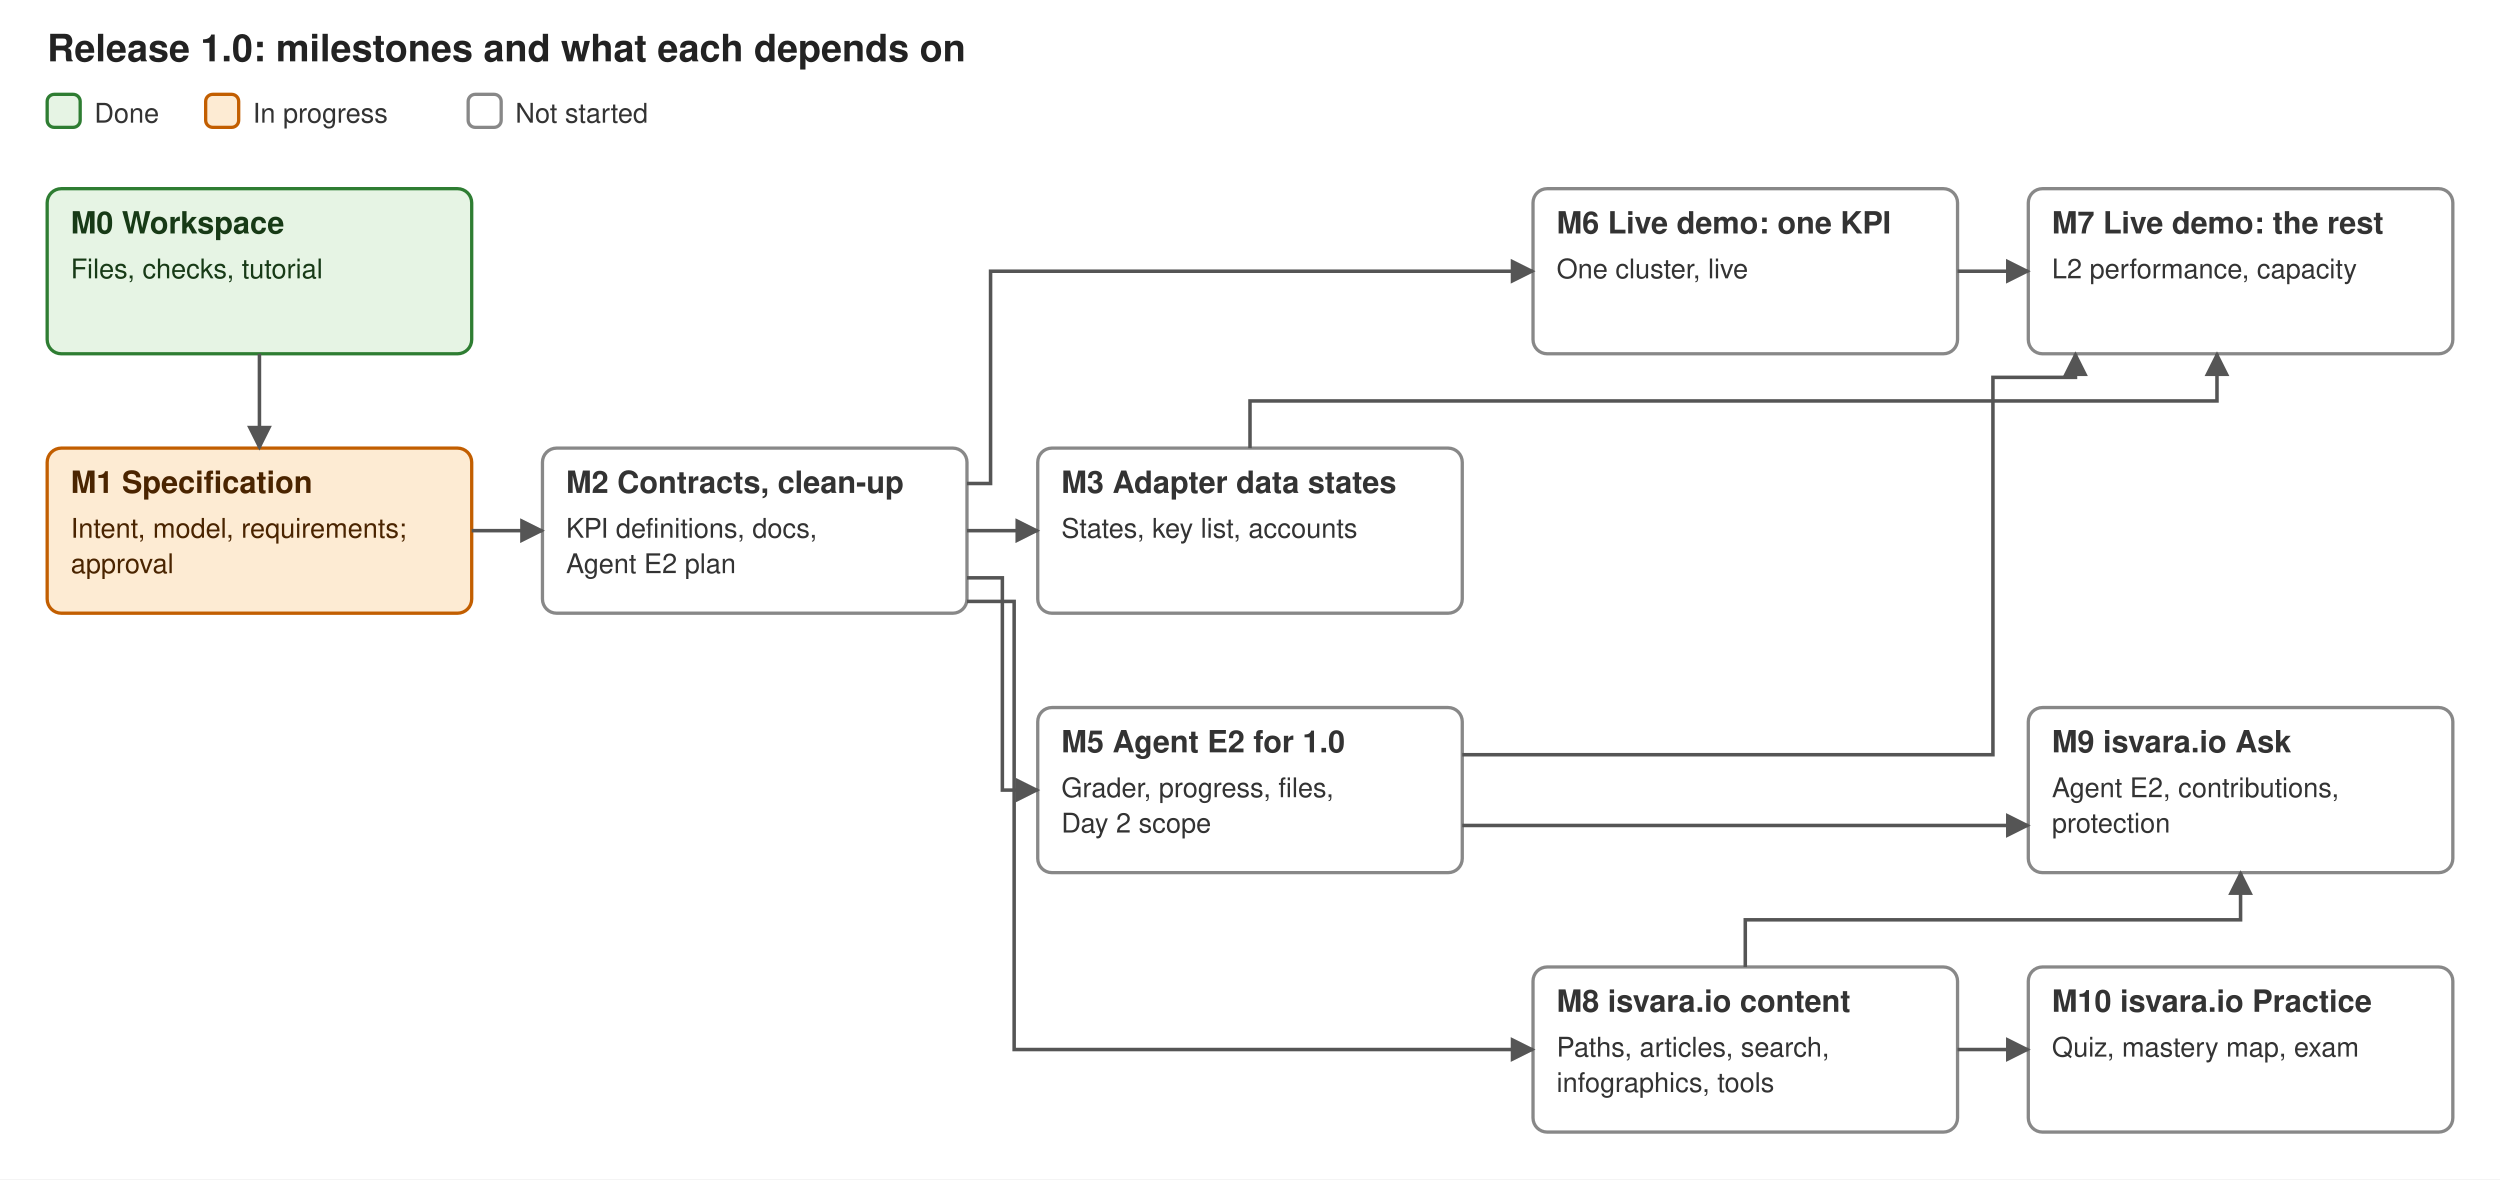
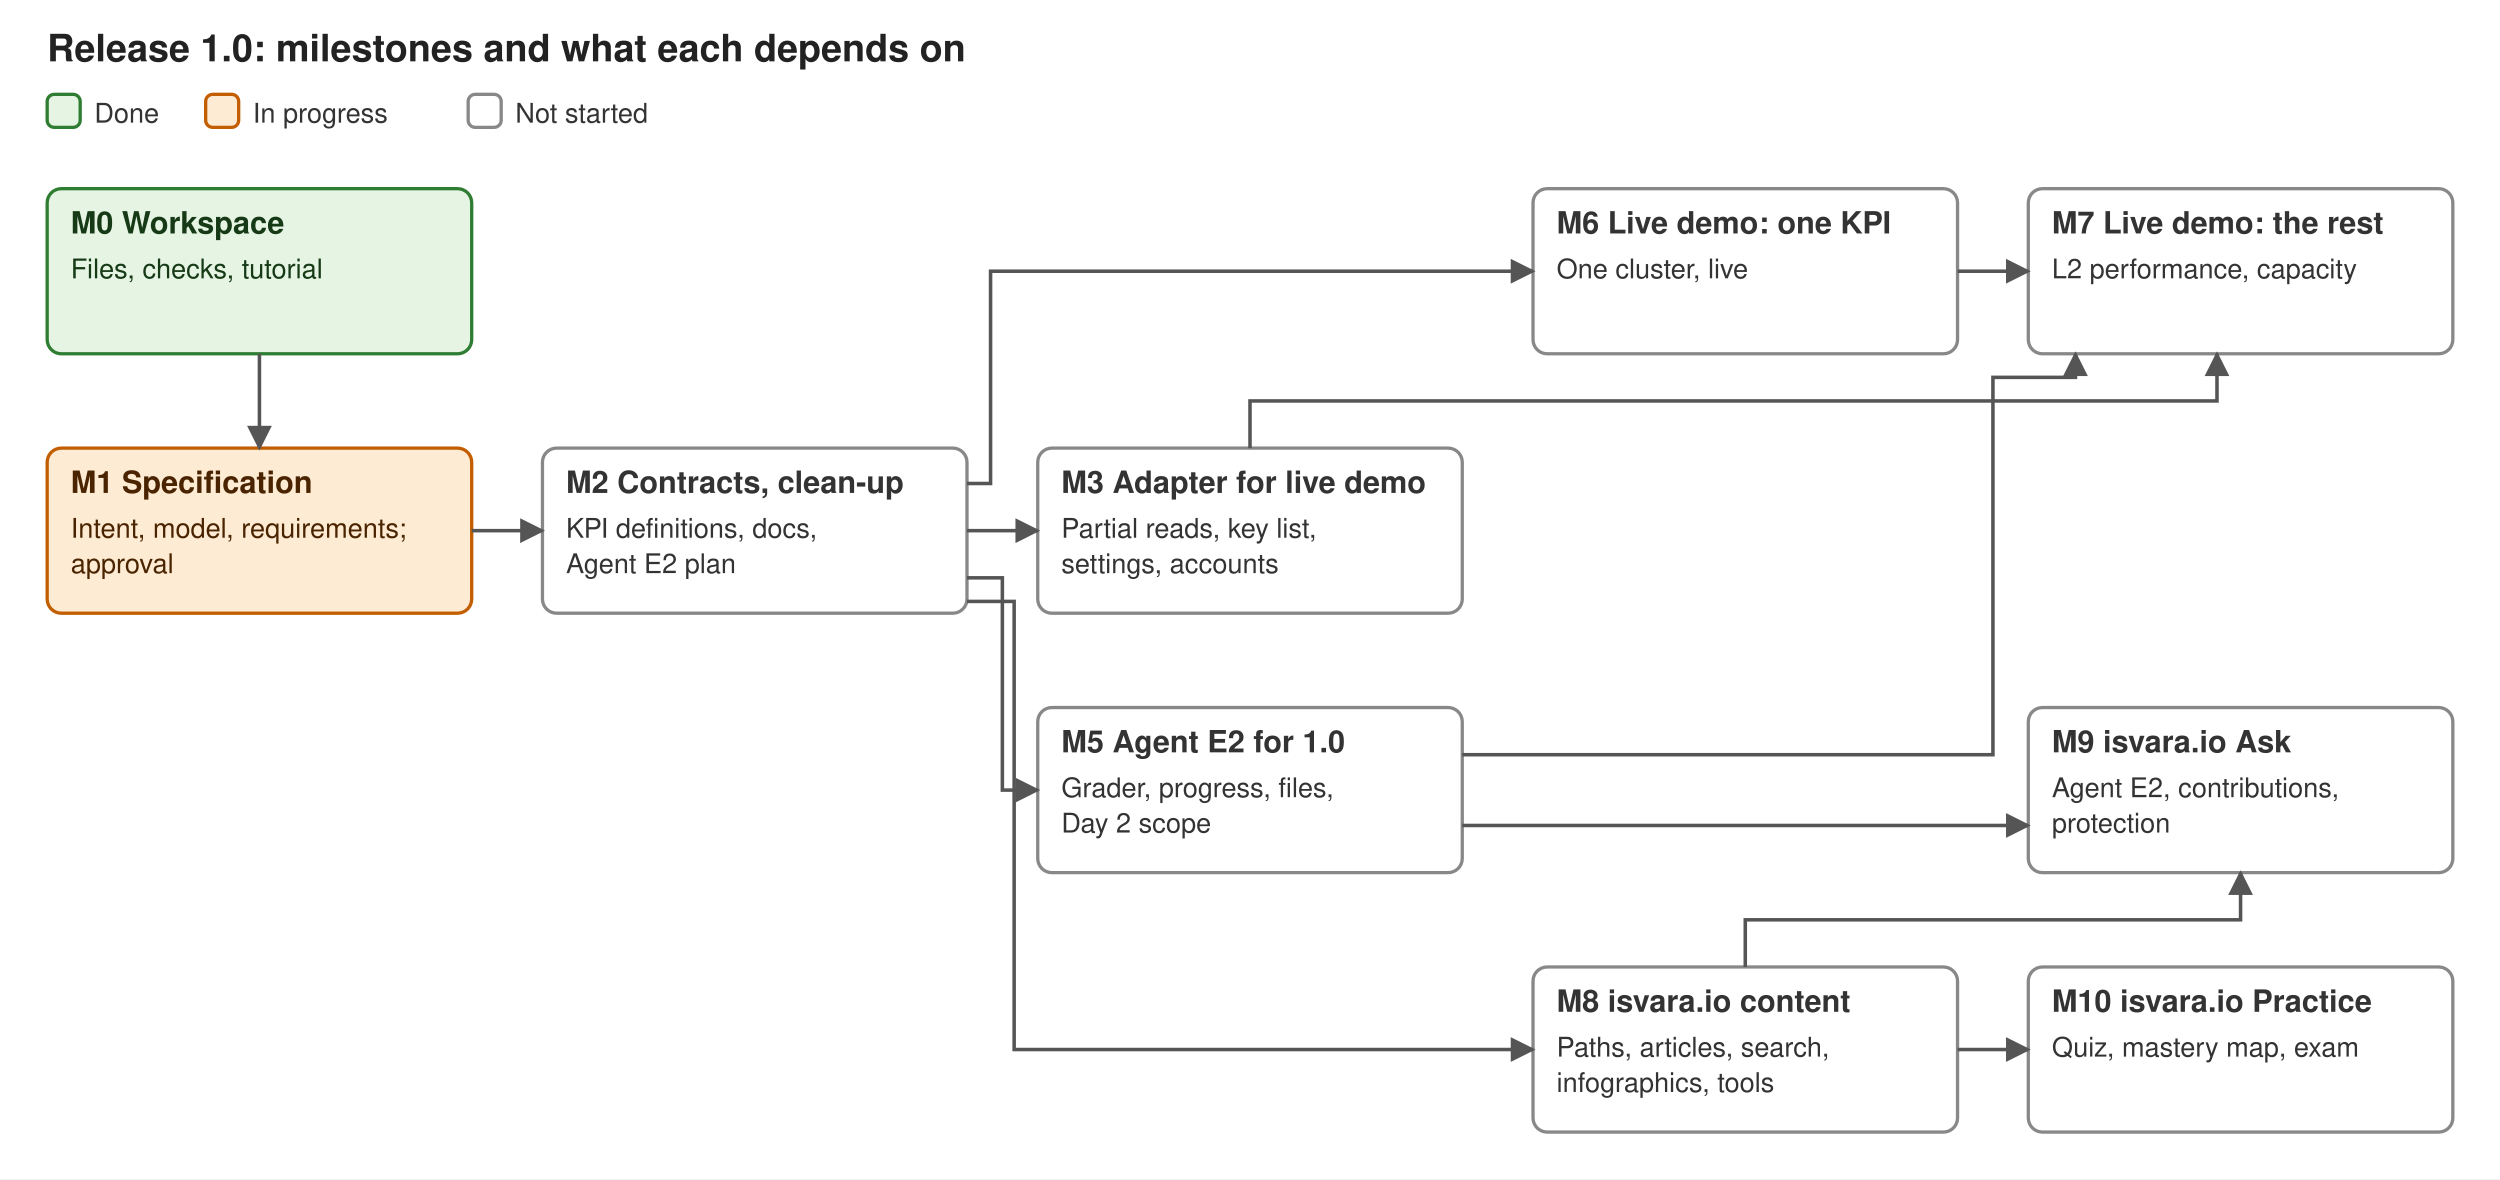
<svg xmlns="http://www.w3.org/2000/svg" width="1060" height="500" viewBox="0 0 1060 500" font-family="-apple-system,Segoe UI,Helvetica,Arial,sans-serif">
  <defs>
    <marker id="ah" viewBox="0 0 10 10" refX="9" refY="5" markerWidth="7" markerHeight="7" orient="auto-start-reverse">
      <path d="M0,0 L10,5 L0,10 z" fill="#555555" />
    </marker>
  </defs>
  <rect width="1060" height="500" fill="#ffffff" />
  <text x="20" y="26" font-size="16" font-weight="bold" fill="#222" text-anchor="start">Release 1.0: milestones and what each depends on</text>
  <rect x="20" y="40" width="14" height="14" rx="3" fill="#e6f4e4" stroke="#2e7d32" stroke-width="1.4" />
  <text x="40" y="52" font-size="11.5" font-weight="normal" fill="#333" text-anchor="start">Done</text>
  <rect x="87.2" y="40" width="14" height="14" rx="3" fill="#fdebd3" stroke="#c25e00" stroke-width="1.4" />
  <text x="107.2" y="52" font-size="11.5" font-weight="normal" fill="#333" text-anchor="start">In progress</text>
  <rect x="198.5" y="40" width="14" height="14" rx="3" fill="#ffffff" stroke="#888888" stroke-width="1.4" />
  <text x="218.5" y="52" font-size="11.5" font-weight="normal" fill="#333" text-anchor="start">Not started</text>
  <rect x="20" y="80" width="180" height="70" rx="6" fill="#e6f4e4" stroke="#2e7d32" stroke-width="1.4" />
  <text x="30" y="99" font-size="13" font-weight="bold" fill="#173a16" text-anchor="start">M0 Workspace</text>
  <text x="30" y="118" font-size="11.5" font-weight="normal" fill="#173a16" text-anchor="start">Files, checks, tutorial</text>
  <rect x="20" y="190" width="180" height="70" rx="6" fill="#fdebd3" stroke="#c25e00" stroke-width="1.4" />
  <text x="30" y="209" font-size="13" font-weight="bold" fill="#4a2400" text-anchor="start">M1 Specification</text>
  <text x="30" y="228" font-size="11.5" font-weight="normal" fill="#4a2400" text-anchor="start">Intent, model, requirements;</text>
  <text x="30" y="243" font-size="11.5" font-weight="normal" fill="#4a2400" text-anchor="start">approval</text>
  <rect x="230" y="190" width="180" height="70" rx="6" fill="#ffffff" stroke="#888888" stroke-width="1.4" />
  <text x="240" y="209" font-size="13" font-weight="bold" fill="#333333" text-anchor="start">M2 Contracts, clean-up</text>
  <text x="240" y="228" font-size="11.5" font-weight="normal" fill="#333333" text-anchor="start">KPI definitions, docs,</text>
  <text x="240" y="243" font-size="11.5" font-weight="normal" fill="#333333" text-anchor="start">Agent E2 plan</text>
  <rect x="440" y="190" width="180" height="70" rx="6" fill="#ffffff" stroke="#888888" stroke-width="1.4" />
-   <text x="450" y="209" font-size="13" font-weight="bold" fill="#333333" text-anchor="start">M3 Adapter data states</text>
-   <text x="450" y="228" font-size="11.5" font-weight="normal" fill="#333333" text-anchor="start">States, key list, accounts</text>
+   <text x="450" y="209" font-size="13" font-weight="bold" fill="#333333" text-anchor="start">M3 Adapter for live demo</text>
+   <text x="450" y="228" font-size="11.5" font-weight="normal" fill="#333333" text-anchor="start">Partial reads, key list,</text>
+   <text x="450" y="243" font-size="11.5" font-weight="normal" fill="#333333" text-anchor="start">settings, accounts</text>
  <rect x="440" y="300" width="180" height="70" rx="6" fill="#ffffff" stroke="#888888" stroke-width="1.4" />
  <text x="450" y="319" font-size="13" font-weight="bold" fill="#333333" text-anchor="start">M5 Agent E2 for 1.0</text>
  <text x="450" y="338" font-size="11.5" font-weight="normal" fill="#333333" text-anchor="start">Grader, progress, files,</text>
  <text x="450" y="353" font-size="11.5" font-weight="normal" fill="#333333" text-anchor="start">Day 2 scope</text>
  <rect x="650" y="80" width="180" height="70" rx="6" fill="#ffffff" stroke="#888888" stroke-width="1.4" />
  <text x="660" y="99" font-size="13" font-weight="bold" fill="#333333" text-anchor="start">M6 Live demo: one KPI</text>
  <text x="660" y="118" font-size="11.5" font-weight="normal" fill="#333333" text-anchor="start">One cluster, live</text>
  <rect x="860" y="80" width="180" height="70" rx="6" fill="#ffffff" stroke="#888888" stroke-width="1.4" />
  <text x="870" y="99" font-size="13" font-weight="bold" fill="#333333" text-anchor="start">M7 Live demo: the rest</text>
  <text x="870" y="118" font-size="11.5" font-weight="normal" fill="#333333" text-anchor="start">L2 performance, capacity</text>
  <rect x="650" y="410" width="180" height="70" rx="6" fill="#ffffff" stroke="#888888" stroke-width="1.4" />
  <text x="660" y="429" font-size="13" font-weight="bold" fill="#333333" text-anchor="start">M8 isvara.io content</text>
  <text x="660" y="448" font-size="11.5" font-weight="normal" fill="#333333" text-anchor="start">Paths, articles, search,</text>
  <text x="660" y="463" font-size="11.5" font-weight="normal" fill="#333333" text-anchor="start">infographics, tools</text>
  <rect x="860" y="300" width="180" height="70" rx="6" fill="#ffffff" stroke="#888888" stroke-width="1.4" />
  <text x="870" y="319" font-size="13" font-weight="bold" fill="#333333" text-anchor="start">M9 isvara.io Ask</text>
  <text x="870" y="338" font-size="11.5" font-weight="normal" fill="#333333" text-anchor="start">Agent E2, contributions,</text>
  <text x="870" y="353" font-size="11.5" font-weight="normal" fill="#333333" text-anchor="start">protection</text>
  <rect x="860" y="410" width="180" height="70" rx="6" fill="#ffffff" stroke="#888888" stroke-width="1.4" />
  <text x="870" y="429" font-size="13" font-weight="bold" fill="#333333" text-anchor="start">M10 isvara.io Practice</text>
  <text x="870" y="448" font-size="11.5" font-weight="normal" fill="#333333" text-anchor="start">Quiz, mastery map, exam</text>
  <path d="M 110 150 L 110 190" fill="none" stroke="#555555" stroke-width="1.5" marker-end="url(#ah)" />
  <path d="M 200 225 L 230 225" fill="none" stroke="#555555" stroke-width="1.5" marker-end="url(#ah)" />
  <path d="M 410 205 L 420 205 L 420 115 L 650 115" fill="none" stroke="#555555" stroke-width="1.5" marker-end="url(#ah)" />
  <path d="M 410 225 L 440 225" fill="none" stroke="#555555" stroke-width="1.5" marker-end="url(#ah)" />
  <path d="M 410 245 L 425 245 L 425 335 L 440 335" fill="none" stroke="#555555" stroke-width="1.5" marker-end="url(#ah)" />
  <path d="M 410 255 L 430 255 L 430 445 L 650 445" fill="none" stroke="#555555" stroke-width="1.5" marker-end="url(#ah)" />
  <path d="M 830 115 L 860 115" fill="none" stroke="#555555" stroke-width="1.5" marker-end="url(#ah)" />
  <path d="M 530 190 L 530 170 L 940 170 L 940 150" fill="none" stroke="#555555" stroke-width="1.5" marker-end="url(#ah)" />
  <path d="M 620 320 L 845 320 L 845 160 L 880 160 L 880 150" fill="none" stroke="#555555" stroke-width="1.5" marker-end="url(#ah)" />
  <path d="M 620 350 L 860 350" fill="none" stroke="#555555" stroke-width="1.5" marker-end="url(#ah)" />
  <path d="M 740 410 L 740 390 L 950 390 L 950 370" fill="none" stroke="#555555" stroke-width="1.5" marker-end="url(#ah)" />
  <path d="M 830 445 L 860 445" fill="none" stroke="#555555" stroke-width="1.5" marker-end="url(#ah)" />
</svg>
